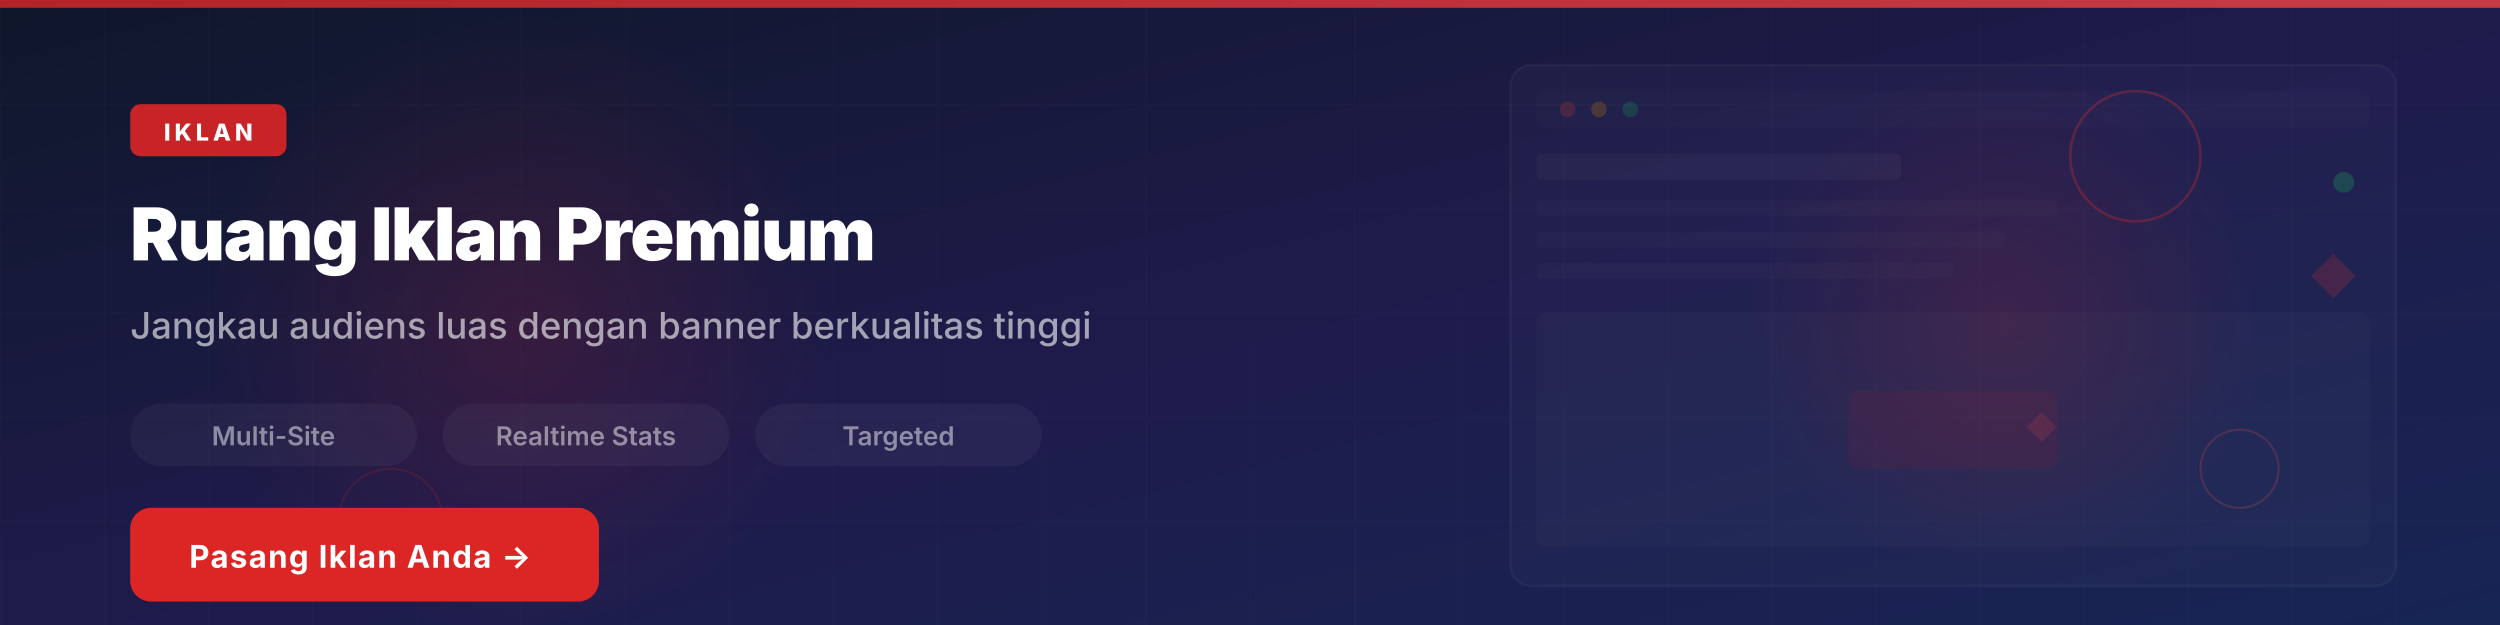
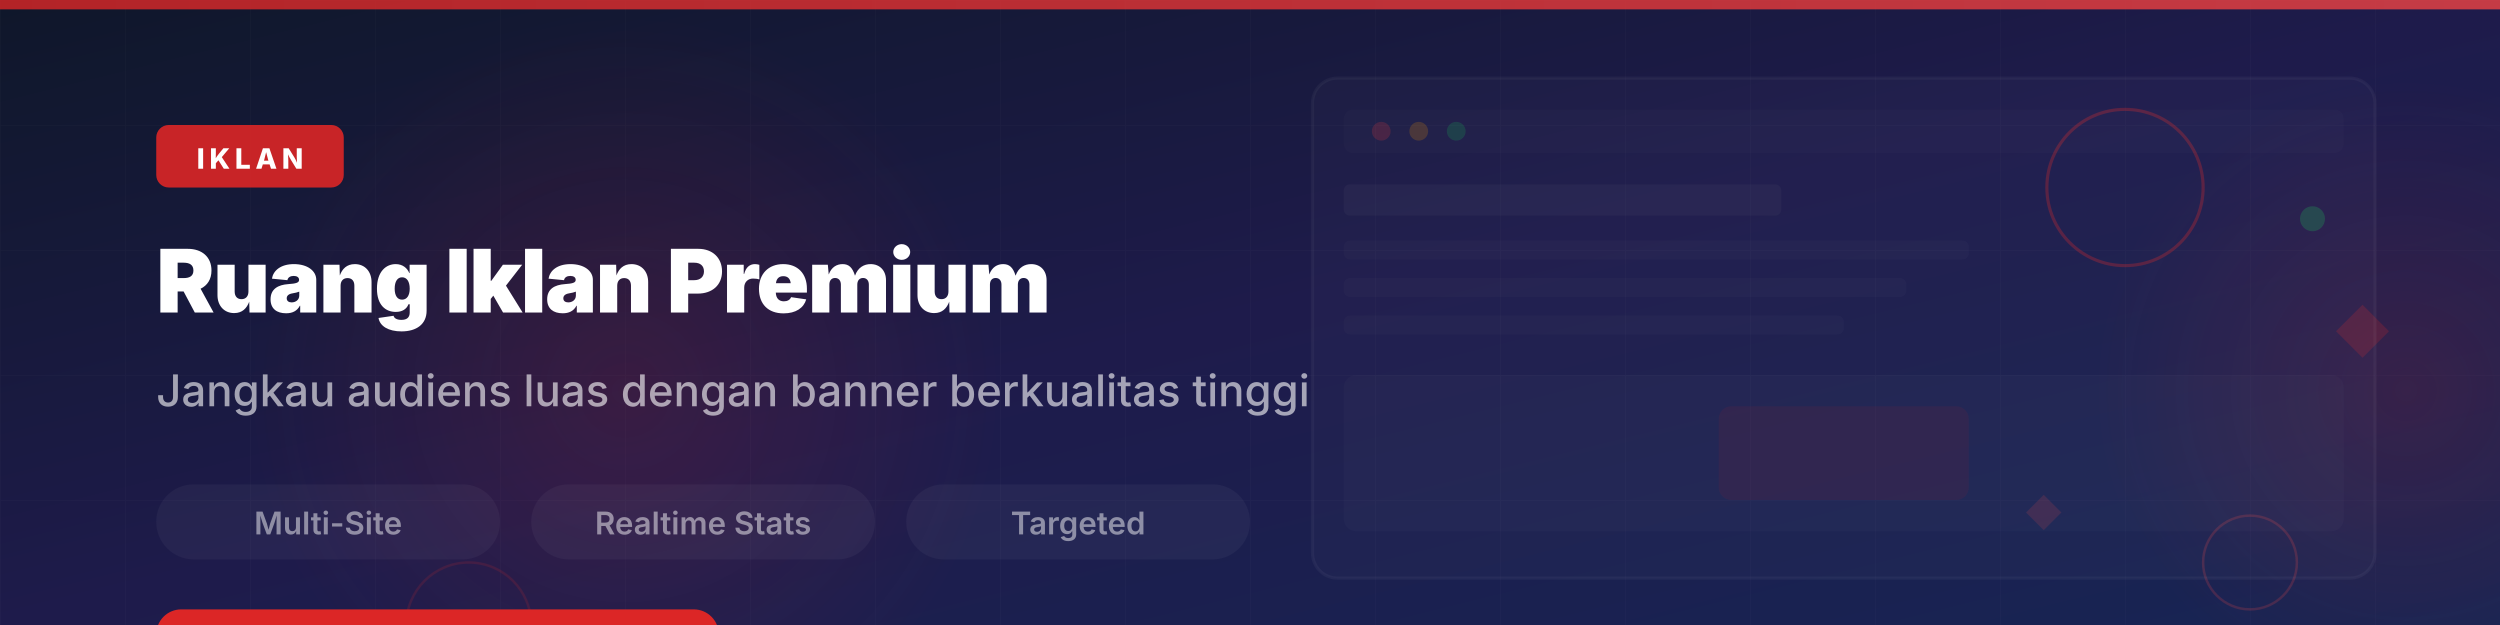
- <svg xmlns="http://www.w3.org/2000/svg" viewBox="0 0 960 240" width="960" height="240">
+ <svg xmlns="http://www.w3.org/2000/svg" viewBox="0 0 800 200" width="800" height="200">
  <defs>
    <linearGradient id="bg" x1="0%" y1="0%" x2="100%" y2="100%">
      <stop offset="0%" stop-color="#0f172a">
        <animate attributeName="stop-color" values="#0f172a;#1e1b4b;#0f172a" dur="8s" repeatCount="indefinite" />
      </stop>
      <stop offset="50%" stop-color="#1e1b4b">
        <animate attributeName="stop-color" values="#1e1b4b;#0f172a;#1e1b4b" dur="8s" repeatCount="indefinite" />
      </stop>
      <stop offset="100%" stop-color="#172554">
        <animate attributeName="stop-color" values="#172554;#1e1b4b;#172554" dur="8s" repeatCount="indefinite" />
      </stop>
    </linearGradient>
    <linearGradient id="accent" x1="0%" y1="0%" x2="100%" y2="0%">
      <stop offset="0%" stop-color="#dc2626" />
      <stop offset="100%" stop-color="#ef4444" />
    </linearGradient>
    <radialGradient id="glow" cx="50%" cy="50%" r="50%">
      <stop offset="0%" stop-color="#dc2626" stop-opacity="0.15" />
      <stop offset="100%" stop-color="#dc2626" stop-opacity="0" />
    </radialGradient>
    <pattern id="grid" width="40" height="40" patternUnits="userSpaceOnUse">
      <path d="M 40 0 L 0 0 0 40" fill="none" stroke="white" stroke-width="0.3" stroke-opacity="0.05" />
    </pattern>
  </defs>
-   <rect width="960" height="240" fill="url(#bg)" />
-   <rect width="960" height="240" fill="url(#grid)" opacity="0.6" />
+   <rect width="800" height="200" fill="url(#bg)" />
+   <rect width="800" height="200" fill="url(#grid)" opacity="0.6" />
  <circle cx="200" cy="125" r="120" fill="url(#glow)">
-     <animate attributeName="cx" values="200;770;200" dur="12s" repeatCount="indefinite" />
+     <animate attributeName="cx" values="200;600;200" dur="12s" repeatCount="indefinite" />
    <animate attributeName="r" values="120;150;120" dur="6s" repeatCount="indefinite" />
  </circle>
  <circle cx="770" cy="125" r="100" fill="url(#glow)">
-     <animate attributeName="cx" values="770;200;770" dur="12s" repeatCount="indefinite" />
+     <animate attributeName="cx" values="600;200;600" dur="12s" repeatCount="indefinite" />
    <animate attributeName="r" values="100;130;100" dur="6s" repeatCount="indefinite" />
  </circle>
-   <circle cx="820" cy="60" r="25" fill="none" stroke="#dc2626" stroke-width="1" opacity="0.3">
+   <circle cx="680" cy="60" r="25" fill="none" stroke="#dc2626" stroke-width="1" opacity="0.3">
    <animate attributeName="r" values="25;30;25" dur="4s" repeatCount="indefinite" />
    <animate attributeName="opacity" values="0.3;0.5;0.3" dur="4s" repeatCount="indefinite" />
  </circle>
-   <circle cx="860" cy="180" r="15" fill="none" stroke="#ef4444" stroke-width="0.8" opacity="0.2">
+   <circle cx="720" cy="180" r="15" fill="none" stroke="#ef4444" stroke-width="0.8" opacity="0.2">
    <animate attributeName="cy" values="180;160;180" dur="5s" repeatCount="indefinite" />
  </circle>
  <circle cx="150" cy="200" r="20" fill="none" stroke="#dc2626" stroke-width="0.8" opacity="0.15">
    <animate attributeName="r" values="20;25;20" dur="6s" repeatCount="indefinite" />
  </circle>
-   <line x1="700" y1="30" x2="900" y2="30" stroke="url(#accent)" stroke-width="1" opacity="0.2">
-     <animate attributeName="x2" values="900;750;900" dur="5s" repeatCount="indefinite" />
+   <line x1="580" y1="30" x2="750" y2="30" stroke="url(#accent)" stroke-width="1" opacity="0.2">
+     <animate attributeName="x2" values="750;620;750" dur="5s" repeatCount="indefinite" />
  </line>
-   <line x1="720" y1="220" x2="920" y2="220" stroke="url(#accent)" stroke-width="0.5" opacity="0.15">
-     <animate attributeName="x1" values="720;850;720" dur="7s" repeatCount="indefinite" />
+   <line x1="600" y1="180" x2="770" y2="180" stroke="url(#accent)" stroke-width="0.5" opacity="0.15">
+     <animate attributeName="x1" values="600;700;600" dur="7s" repeatCount="indefinite" />
  </line>
-   <rect x="890" y="100" width="12" height="12" fill="#dc2626" opacity="0.2" transform="rotate(45 896 106)">
+   <rect x="750" y="100" width="12" height="12" fill="#dc2626" opacity="0.2" transform="rotate(45 756 106)">
    <animate attributeName="opacity" values="0.2;0.4;0.2" dur="3s" repeatCount="indefinite" />
  </rect>
-   <rect x="780" y="160" width="8" height="8" fill="#ef4444" opacity="0.15" transform="rotate(45 784 164)">
+   <rect x="650" y="160" width="8" height="8" fill="#ef4444" opacity="0.15" transform="rotate(45 654 164)">
    <animate attributeName="opacity" values="0.15;0.3;0.15" dur="4s" repeatCount="indefinite" />
  </rect>
-   <rect x="0" y="0" width="960" height="3" fill="url(#accent)" opacity="0.8">
+   <rect x="0" y="0" width="800" height="3" fill="url(#accent)" opacity="0.8">
    <animate attributeName="opacity" values="0.8;1;0.8" dur="3s" repeatCount="indefinite" />
  </rect>
  <rect x="50" y="40" width="60" height="20" rx="4" fill="#dc2626" opacity="0.9" />
  <text x="80" y="54" text-anchor="middle" fill="white" font-family="system-ui, -apple-system, sans-serif" font-size="9" font-weight="800" letter-spacing="1.5">IKLAN</text>
  <text x="50" y="100" fill="white" font-family="system-ui, -apple-system, sans-serif" font-size="28" font-weight="900" letter-spacing="-0.5">
    Ruang Iklan Premium
    <animate attributeName="opacity" values="0;1" dur="1s" fill="freeze" />
  </text>
  <text x="50" y="130" fill="white" font-family="system-ui, -apple-system, sans-serif" font-size="14" font-weight="500" opacity="0.6">
    Jangkau audiens luas dengan banner berkualitas tinggi
    <animate attributeName="opacity" values="0;0.6" dur="1.2s" fill="freeze" />
  </text>
  <g opacity="0.5">
    <rect x="50" y="155" width="110" height="24" rx="12" fill="white" fill-opacity="0.08" />
    <text x="105" y="171" text-anchor="middle" fill="white" font-family="system-ui, -apple-system, sans-serif" font-size="10" font-weight="600">Multi-Site</text>
    <animate attributeName="opacity" values="0;0.5" dur="1.4s" fill="freeze" />
  </g>
  <g opacity="0.5">
    <rect x="170" y="155" width="110" height="24" rx="12" fill="white" fill-opacity="0.08" />
    <text x="225" y="171" text-anchor="middle" fill="white" font-family="system-ui, -apple-system, sans-serif" font-size="10" font-weight="600">Realtime Stats</text>
    <animate attributeName="opacity" values="0;0.5" dur="1.6s" fill="freeze" />
  </g>
  <g opacity="0.5">
    <rect x="290" y="155" width="110" height="24" rx="12" fill="white" fill-opacity="0.08" />
    <text x="345" y="171" text-anchor="middle" fill="white" font-family="system-ui, -apple-system, sans-serif" font-size="10" font-weight="600">Targeted</text>
    <animate attributeName="opacity" values="0;0.5" dur="1.8s" fill="freeze" />
  </g>
  <g>
    <rect x="50" y="195" width="180" height="36" rx="8" fill="#dc2626">
      <animate attributeName="opacity" values="0;1" dur="2s" fill="freeze" />
    </rect>
    <text x="140" y="218" text-anchor="middle" fill="white" font-family="system-ui, -apple-system, sans-serif" font-size="12" font-weight="700" letter-spacing="0.5">
      Pasang Iklan Anda →
      <animate attributeName="opacity" values="0;1" dur="2s" fill="freeze" />
    </text>
  </g>
-   <g transform="translate(580, 25)" opacity="0.4">
-     <rect x="0" y="0" width="340" height="200" rx="8" fill="white" fill-opacity="0.05" stroke="white" stroke-opacity="0.1" stroke-width="1" />
+   <g transform="translate(420, 25)" opacity="0.4">
+     <rect x="0" y="0" width="340" height="160" rx="8" fill="white" fill-opacity="0.05" stroke="white" stroke-opacity="0.1" stroke-width="1" />
    <rect x="10" y="10" width="320" height="14" rx="3" fill="white" fill-opacity="0.03" />
    <circle cx="22" cy="17" r="3" fill="#ef4444" opacity="0.5" />
    <circle cx="34" cy="17" r="3" fill="#f59e0b" opacity="0.5" />
    <circle cx="46" cy="17" r="3" fill="#22c55e" opacity="0.5" />
    <rect x="10" y="34" width="140" height="10" rx="2" fill="white" fill-opacity="0.08">
      <animate attributeName="width" values="140;160;140" dur="4s" repeatCount="indefinite" />
    </rect>
    <rect x="10" y="52" width="200" height="6" rx="2" fill="white" fill-opacity="0.05" />
    <rect x="10" y="64" width="180" height="6" rx="2" fill="white" fill-opacity="0.05" />
    <rect x="10" y="76" width="160" height="6" rx="2" fill="white" fill-opacity="0.05" />
-     <rect x="10" y="95" width="320" height="90" rx="4" fill="white" fill-opacity="0.04" />
-     <rect x="130" y="125" width="80" height="30" rx="4" fill="#dc2626" fill-opacity="0.2">
+     <rect x="10" y="95" width="320" height="50" rx="4" fill="white" fill-opacity="0.04" />
+     <rect x="130" y="105" width="80" height="30" rx="4" fill="#dc2626" fill-opacity="0.2">
      <animate attributeName="fill-opacity" values="0.2;0.35;0.2" dur="3s" repeatCount="indefinite" />
    </rect>
    <circle cx="320" cy="45" r="4" fill="#22c55e" opacity="0.6">
      <animate attributeName="opacity" values="0.6;1;0.6" dur="2s" repeatCount="indefinite" />
    </circle>
  </g>
</svg>
